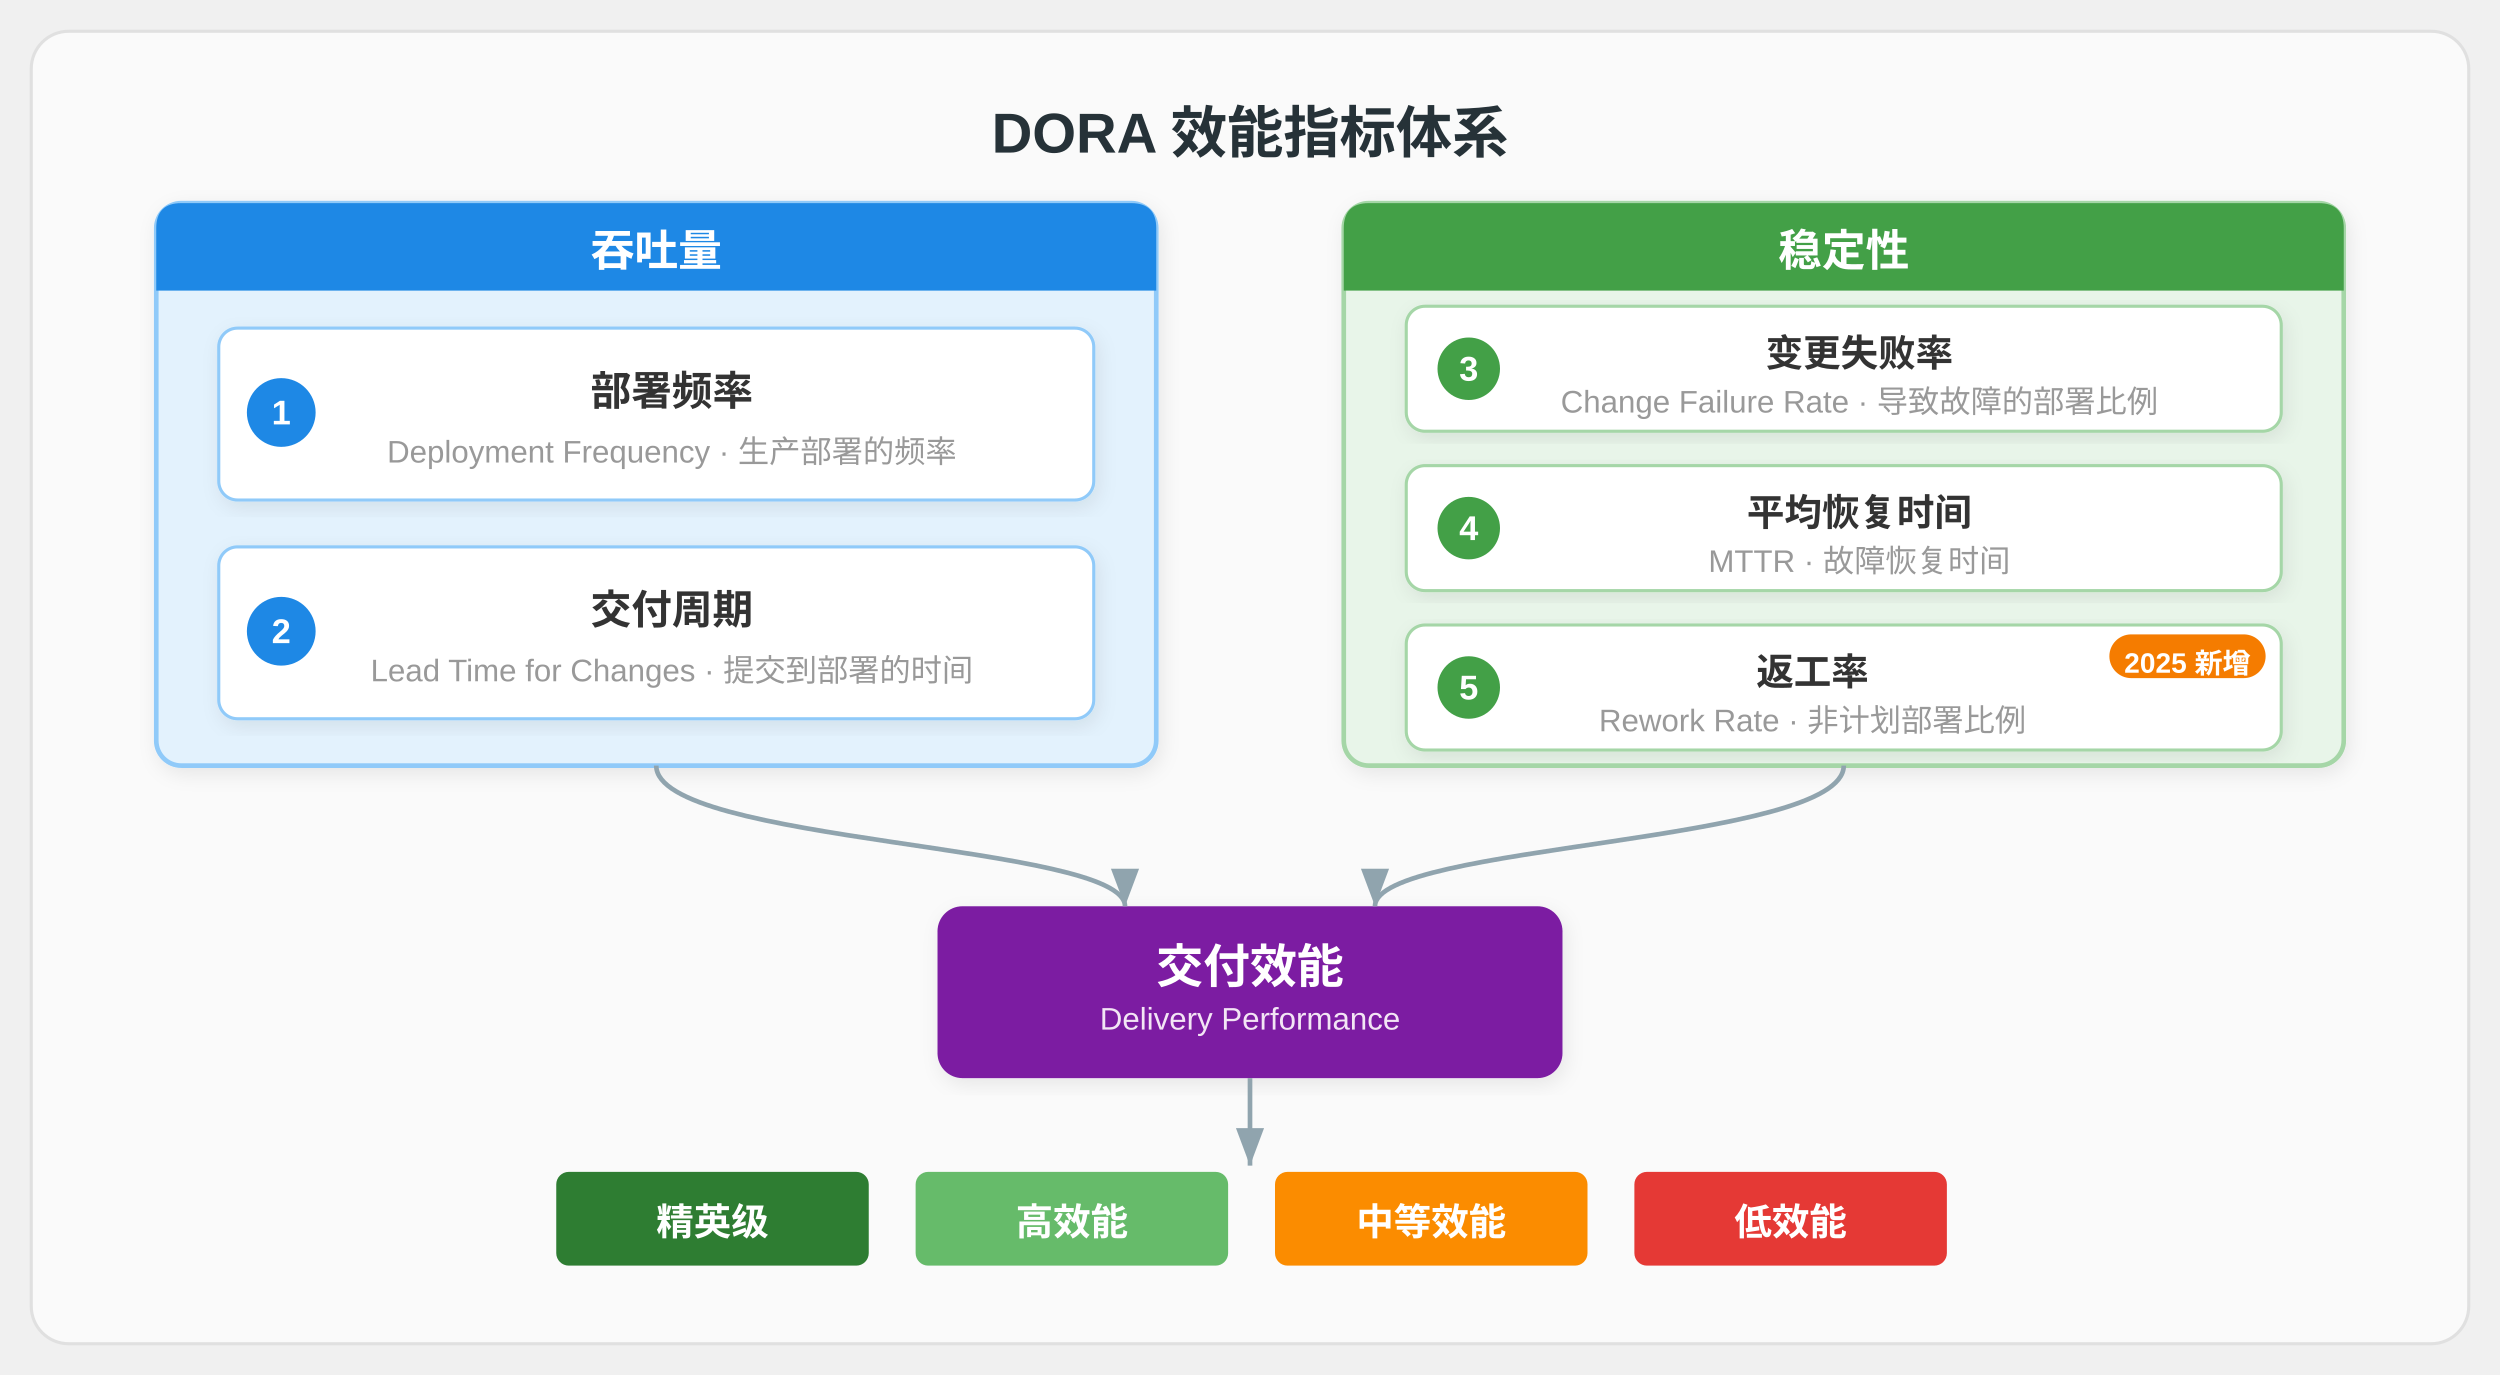
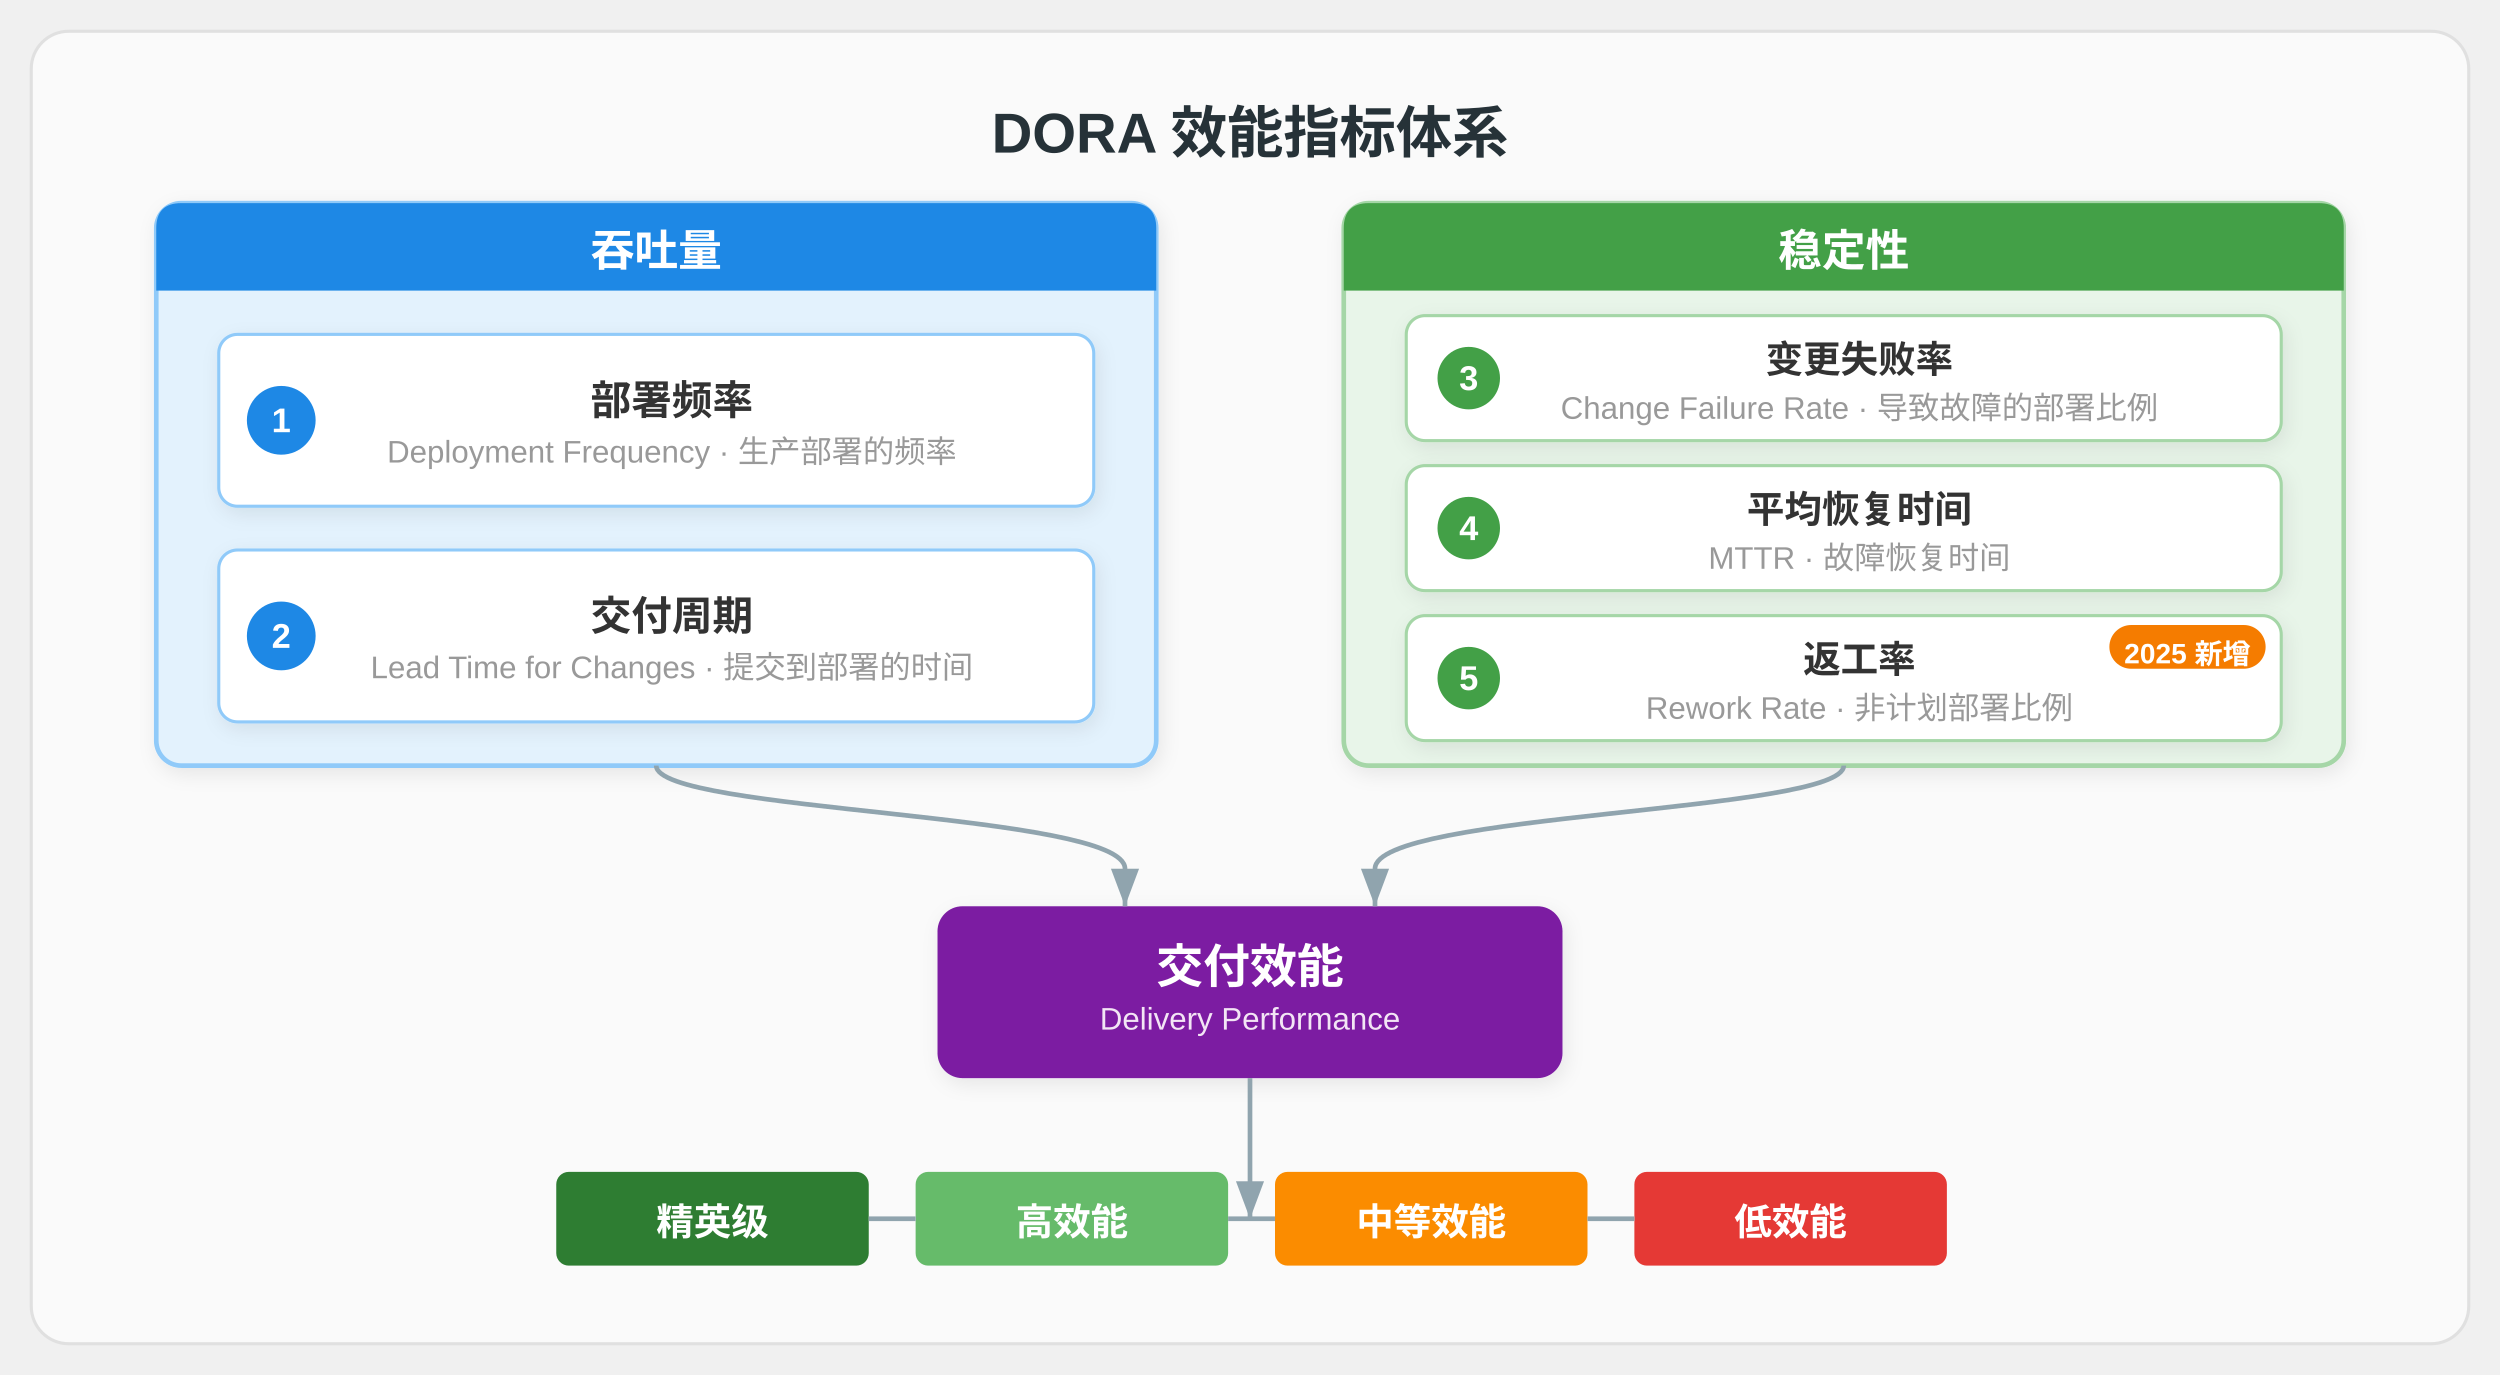
<svg xmlns="http://www.w3.org/2000/svg" viewBox="0 0 800 440" font-family="'Segoe UI',Arial,sans-serif">
  <defs>
-     <filter id="s1">
+     <filter id="s1" x="-20%" y="-20%" width="140%" height="160%">
      <feDropShadow dx="1" dy="2" flood-color="#000" flood-opacity="0.08" stdDeviation="3" />
    </filter>
    <marker id="ah" markerWidth="8" markerHeight="6" refX="8" refY="3" orient="auto">
      <path d="M0,0 L8,3 L0,6Z" fill="#90A4AE" />
    </marker>
  </defs>
  <rect x="10" y="10" width="780" height="420" rx="12" fill="#FAFAFA" stroke="#E0E0E0" stroke-width="1" />
  <text x="400" y="38" text-anchor="middle" dominant-baseline="central" font-size="18" font-weight="bold" fill="#263238">DORA 效能指标体系</text>
  <rect x="50" y="65" width="320" height="180" rx="8" fill="#E3F2FD" stroke="#90CAF9" stroke-width="1.5" filter="url(#s1)" />
  <path d="M58,65 H362 Q370,65 370,73 V93 H50 V73 Q50,65 58,65 Z" fill="#1E88E5" />
  <text x="210" y="79" text-anchor="middle" dominant-baseline="central" font-size="14" font-weight="bold" fill="#FFFFFF">吞吐量</text>
-   <rect x="70" y="105" width="280" height="55" rx="6" fill="#FFFFFF" stroke="#90CAF9" stroke-width="1" filter="url(#s1)" />
-   <circle cx="90" cy="132" r="11" fill="#1E88E5" />
-   <text x="90" y="132" text-anchor="middle" dominant-baseline="central" font-size="11" font-weight="bold" fill="#FFFFFF">1</text>
-   <text x="215" y="124" text-anchor="middle" dominant-baseline="central" font-size="13" font-weight="bold" fill="#333333">部署频率</text>
+   <rect x="70" y="107" width="280" height="55" rx="6" fill="#FFFFFF" stroke="#90CAF9" stroke-width="1" filter="url(#s1)" />
+   <circle cx="90" cy="134.5" r="11" fill="#1E88E5" />
+   <text x="90" y="134.5" text-anchor="middle" dominant-baseline="central" font-size="11" font-weight="bold" fill="#FFFFFF">1</text>
+   <text x="215" y="127" text-anchor="middle" dominant-baseline="central" font-size="13" font-weight="bold" fill="#333333">部署频率</text>
  <text x="215" y="142" text-anchor="middle" dominant-baseline="central" font-size="10" fill="#999999">Deployment Frequency · 生产部署的频率</text>
-   <rect x="70" y="175" width="280" height="55" rx="6" fill="#FFFFFF" stroke="#90CAF9" stroke-width="1" filter="url(#s1)" />
-   <circle cx="90" cy="202" r="11" fill="#1E88E5" />
-   <text x="90" y="202" text-anchor="middle" dominant-baseline="central" font-size="11" font-weight="bold" fill="#FFFFFF">2</text>
-   <text x="215" y="194" text-anchor="middle" dominant-baseline="central" font-size="13" font-weight="bold" fill="#333333">交付周期</text>
-   <text x="215" y="212" text-anchor="middle" dominant-baseline="central" font-size="10" fill="#999999">Lead Time for Changes · 提交到部署的时间</text>
+   <rect x="70" y="176" width="280" height="55" rx="6" fill="#FFFFFF" stroke="#90CAF9" stroke-width="1" filter="url(#s1)" />
+   <circle cx="90" cy="203.5" r="11" fill="#1E88E5" />
+   <text x="90" y="203.5" text-anchor="middle" dominant-baseline="central" font-size="11" font-weight="bold" fill="#FFFFFF">2</text>
+   <text x="215" y="196" text-anchor="middle" dominant-baseline="central" font-size="13" font-weight="bold" fill="#333333">交付周期</text>
+   <text x="215" y="211" text-anchor="middle" dominant-baseline="central" font-size="10" fill="#999999">Lead Time for Changes · 提交到部署的时间</text>
  <rect x="430" y="65" width="320" height="180" rx="8" fill="#E8F5E9" stroke="#A5D6A7" stroke-width="1.5" filter="url(#s1)" />
  <path d="M438,65 H742 Q750,65 750,73 V93 H430 V73 Q430,65 438,65 Z" fill="#43A047" />
  <text x="590" y="79" text-anchor="middle" dominant-baseline="central" font-size="14" font-weight="bold" fill="#FFFFFF">稳定性</text>
-   <rect x="450" y="98" width="280" height="40" rx="6" fill="#FFFFFF" stroke="#A5D6A7" stroke-width="1" filter="url(#s1)" />
-   <circle cx="470" cy="118" r="10" fill="#43A047" />
-   <text x="470" y="118" text-anchor="middle" dominant-baseline="central" font-size="11" font-weight="bold" fill="#FFFFFF">3</text>
-   <text x="595" y="112" text-anchor="middle" dominant-baseline="central" font-size="12" font-weight="bold" fill="#333333">变更失败率</text>
-   <text x="595" y="126" text-anchor="middle" dominant-baseline="central" font-size="10" fill="#999999">Change Failure Rate · 导致故障的部署比例</text>
+   <rect x="450" y="101" width="280" height="40" rx="6" fill="#FFFFFF" stroke="#A5D6A7" stroke-width="1" filter="url(#s1)" />
+   <circle cx="470" cy="121" r="10" fill="#43A047" />
+   <text x="470" y="121" text-anchor="middle" dominant-baseline="central" font-size="11" font-weight="bold" fill="#FFFFFF">3</text>
+   <text x="595" y="114" text-anchor="middle" dominant-baseline="central" font-size="12" font-weight="bold" fill="#333333">变更失败率</text>
+   <text x="595" y="128" text-anchor="middle" dominant-baseline="central" font-size="10" fill="#999999">Change Failure Rate · 导致故障的部署比例</text>
  <rect x="450" y="149" width="280" height="40" rx="6" fill="#FFFFFF" stroke="#A5D6A7" stroke-width="1" filter="url(#s1)" />
  <circle cx="470" cy="169" r="10" fill="#43A047" />
  <text x="470" y="169" text-anchor="middle" dominant-baseline="central" font-size="11" font-weight="bold" fill="#FFFFFF">4</text>
-   <text x="595" y="163" text-anchor="middle" dominant-baseline="central" font-size="12" font-weight="bold" fill="#333333">平均恢复时间</text>
-   <text x="595" y="177" text-anchor="middle" dominant-baseline="central" font-size="10" fill="#999999">MTTR · 故障恢复时间</text>
-   <rect x="450" y="200" width="280" height="40" rx="6" fill="#FFFFFF" stroke="#A5D6A7" stroke-width="1" filter="url(#s1)" />
-   <circle cx="470" cy="220" r="10" fill="#43A047" />
-   <text x="470" y="220" text-anchor="middle" dominant-baseline="central" font-size="11" font-weight="bold" fill="#FFFFFF">5</text>
-   <text x="580" y="214" text-anchor="middle" dominant-baseline="central" font-size="12" font-weight="bold" fill="#333333">返工率</text>
-   <text x="580" y="228" text-anchor="middle" dominant-baseline="central" font-size="10" fill="#999999">Rework Rate · 非计划部署比例</text>
-   <rect x="675" y="203" width="50" height="14" rx="7" fill="#F57C00" />
-   <text x="700" y="210" text-anchor="middle" dominant-baseline="central" font-size="9" font-weight="bold" fill="#FFFFFF">2025 新增</text>
+   <text x="595" y="162" text-anchor="middle" dominant-baseline="central" font-size="12" font-weight="bold" fill="#333333">平均恢复时间</text>
+   <text x="595" y="176" text-anchor="middle" dominant-baseline="central" font-size="10" fill="#999999">MTTR · 故障恢复时间</text>
+   <rect x="450" y="197" width="280" height="40" rx="6" fill="#FFFFFF" stroke="#A5D6A7" stroke-width="1" filter="url(#s1)" />
+   <circle cx="470" cy="217" r="10" fill="#43A047" />
+   <text x="470" y="217" text-anchor="middle" dominant-baseline="central" font-size="11" font-weight="bold" fill="#FFFFFF">5</text>
+   <text x="595" y="210" text-anchor="middle" dominant-baseline="central" font-size="12" font-weight="bold" fill="#333333">返工率</text>
+   <text x="595" y="224" text-anchor="middle" dominant-baseline="central" font-size="10" fill="#999999">Rework Rate · 非计划部署比例</text>
+   <rect x="675" y="200" width="50" height="14" rx="7" fill="#F57C00" />
+   <text x="700" y="207" text-anchor="middle" dominant-baseline="central" font-size="9" font-weight="bold" fill="#FFFFFF">2025 新增</text>
  <rect x="300" y="290" width="200" height="55" rx="8" fill="#7B1FA2" filter="url(#s1)" />
  <text x="400" y="308" text-anchor="middle" dominant-baseline="central" font-size="15" font-weight="bold" fill="#FFFFFF">交付效能</text>
  <text x="400" y="326" text-anchor="middle" dominant-baseline="central" font-size="10" fill="#F3E5F5">Delivery Performance</text>
  <rect x="178" y="375" width="100" height="30" rx="4" fill="#2E7D32" />
  <text x="228" y="390" text-anchor="middle" dominant-baseline="central" font-size="12" font-weight="bold" fill="#FFFFFF">精英级</text>
  <rect x="293" y="375" width="100" height="30" rx="4" fill="#66BB6A" />
  <text x="343" y="390" text-anchor="middle" dominant-baseline="central" font-size="12" font-weight="bold" fill="#FFFFFF">高效能</text>
  <rect x="408" y="375" width="100" height="30" rx="4" fill="#FB8C00" />
  <text x="458" y="390" text-anchor="middle" dominant-baseline="central" font-size="12" font-weight="bold" fill="#FFFFFF">中等效能</text>
  <rect x="523" y="375" width="100" height="30" rx="4" fill="#E53935" />
  <text x="573" y="390" text-anchor="middle" dominant-baseline="central" font-size="12" font-weight="bold" fill="#FFFFFF">低效能</text>
-   <path d="M210,245 C210,270 360,270 360,290" fill="none" stroke="#90A4AE" stroke-width="1.5" marker-end="url(#ah)" />
-   <path d="M590,245 C590,270 440,270 440,290" fill="none" stroke="#90A4AE" stroke-width="1.5" marker-end="url(#ah)" />
-   <path d="M400,345 L400,373" fill="none" stroke="#90A4AE" stroke-width="1.5" marker-end="url(#ah)" />
+   <line x1="278" y1="390" x2="293" y2="390" stroke="#90A4AE" stroke-width="1.5" />
+   <line x1="393" y1="390" x2="408" y2="390" stroke="#90A4AE" stroke-width="1.5" />
+   <line x1="508" y1="390" x2="523" y2="390" stroke="#90A4AE" stroke-width="1.5" />
+   <path d="M210,245 C210,260 360,260 360,278 L360,290" fill="none" stroke="#90A4AE" stroke-width="1.5" marker-end="url(#ah)" />
+   <path d="M590,245 C590,260 440,260 440,278 L440,290" fill="none" stroke="#90A4AE" stroke-width="1.5" marker-end="url(#ah)" />
+   <path d="M400,345 L400,390" fill="none" stroke="#90A4AE" stroke-width="1.5" marker-end="url(#ah)" />
</svg>
